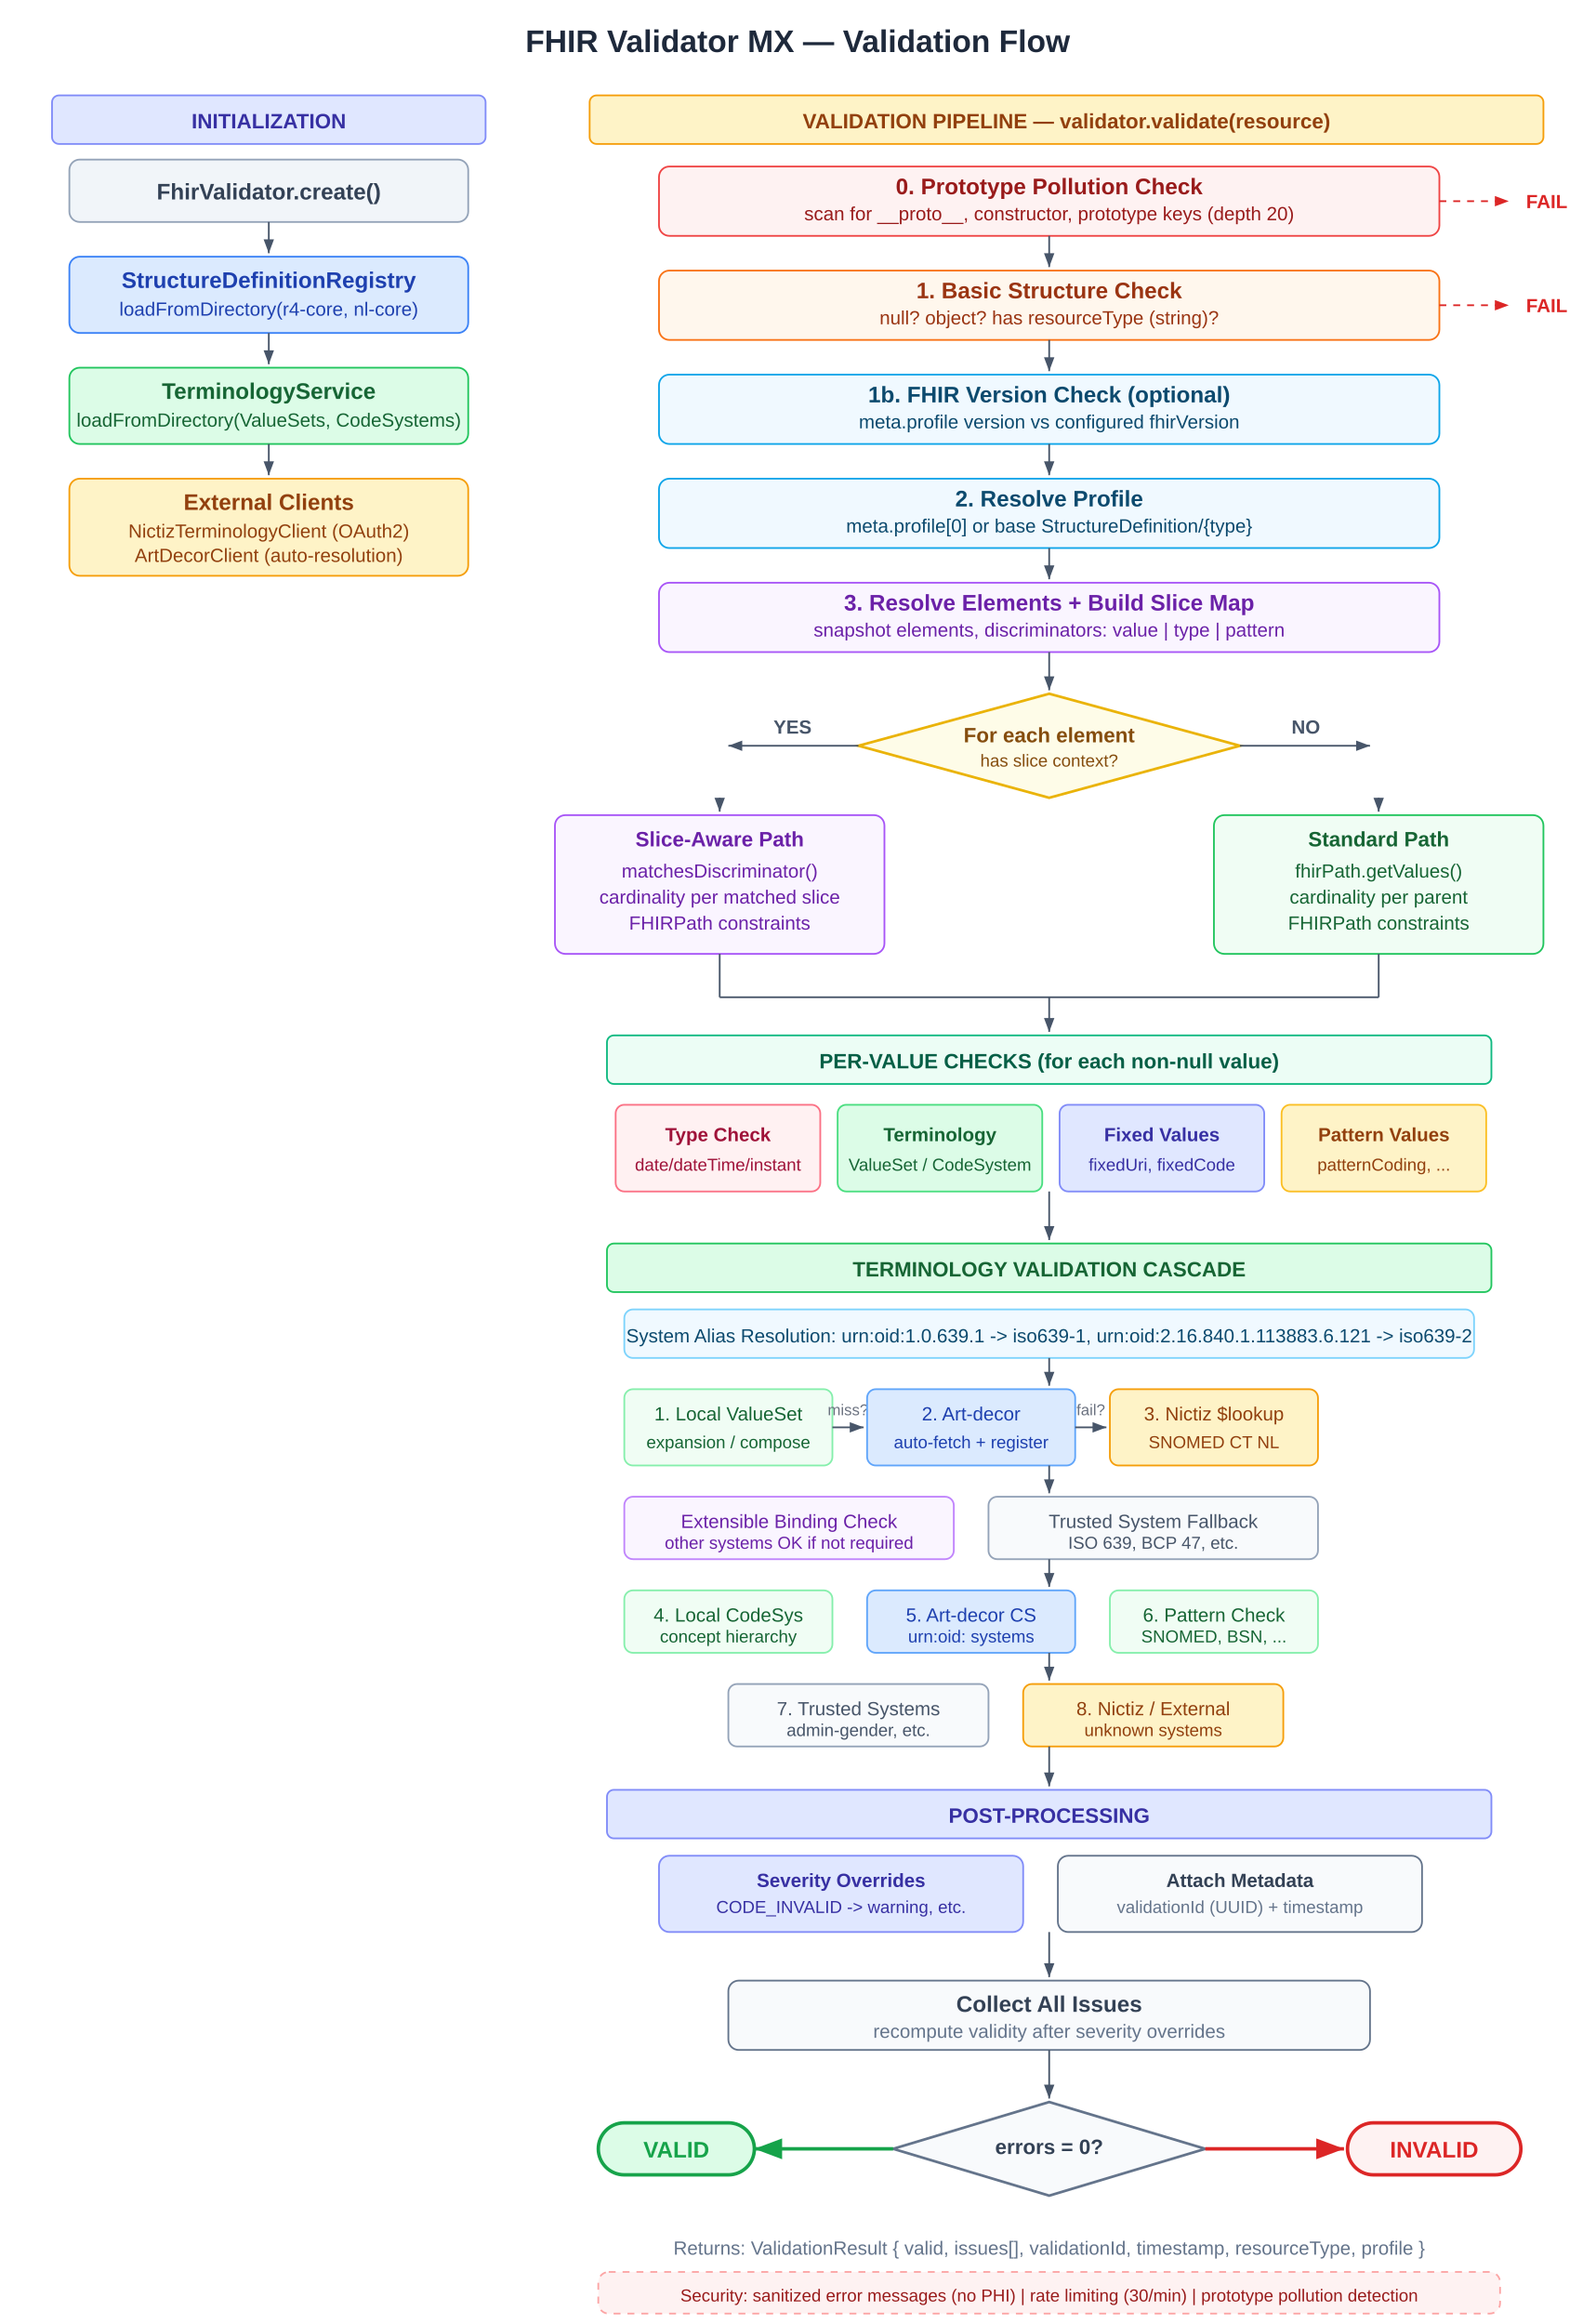
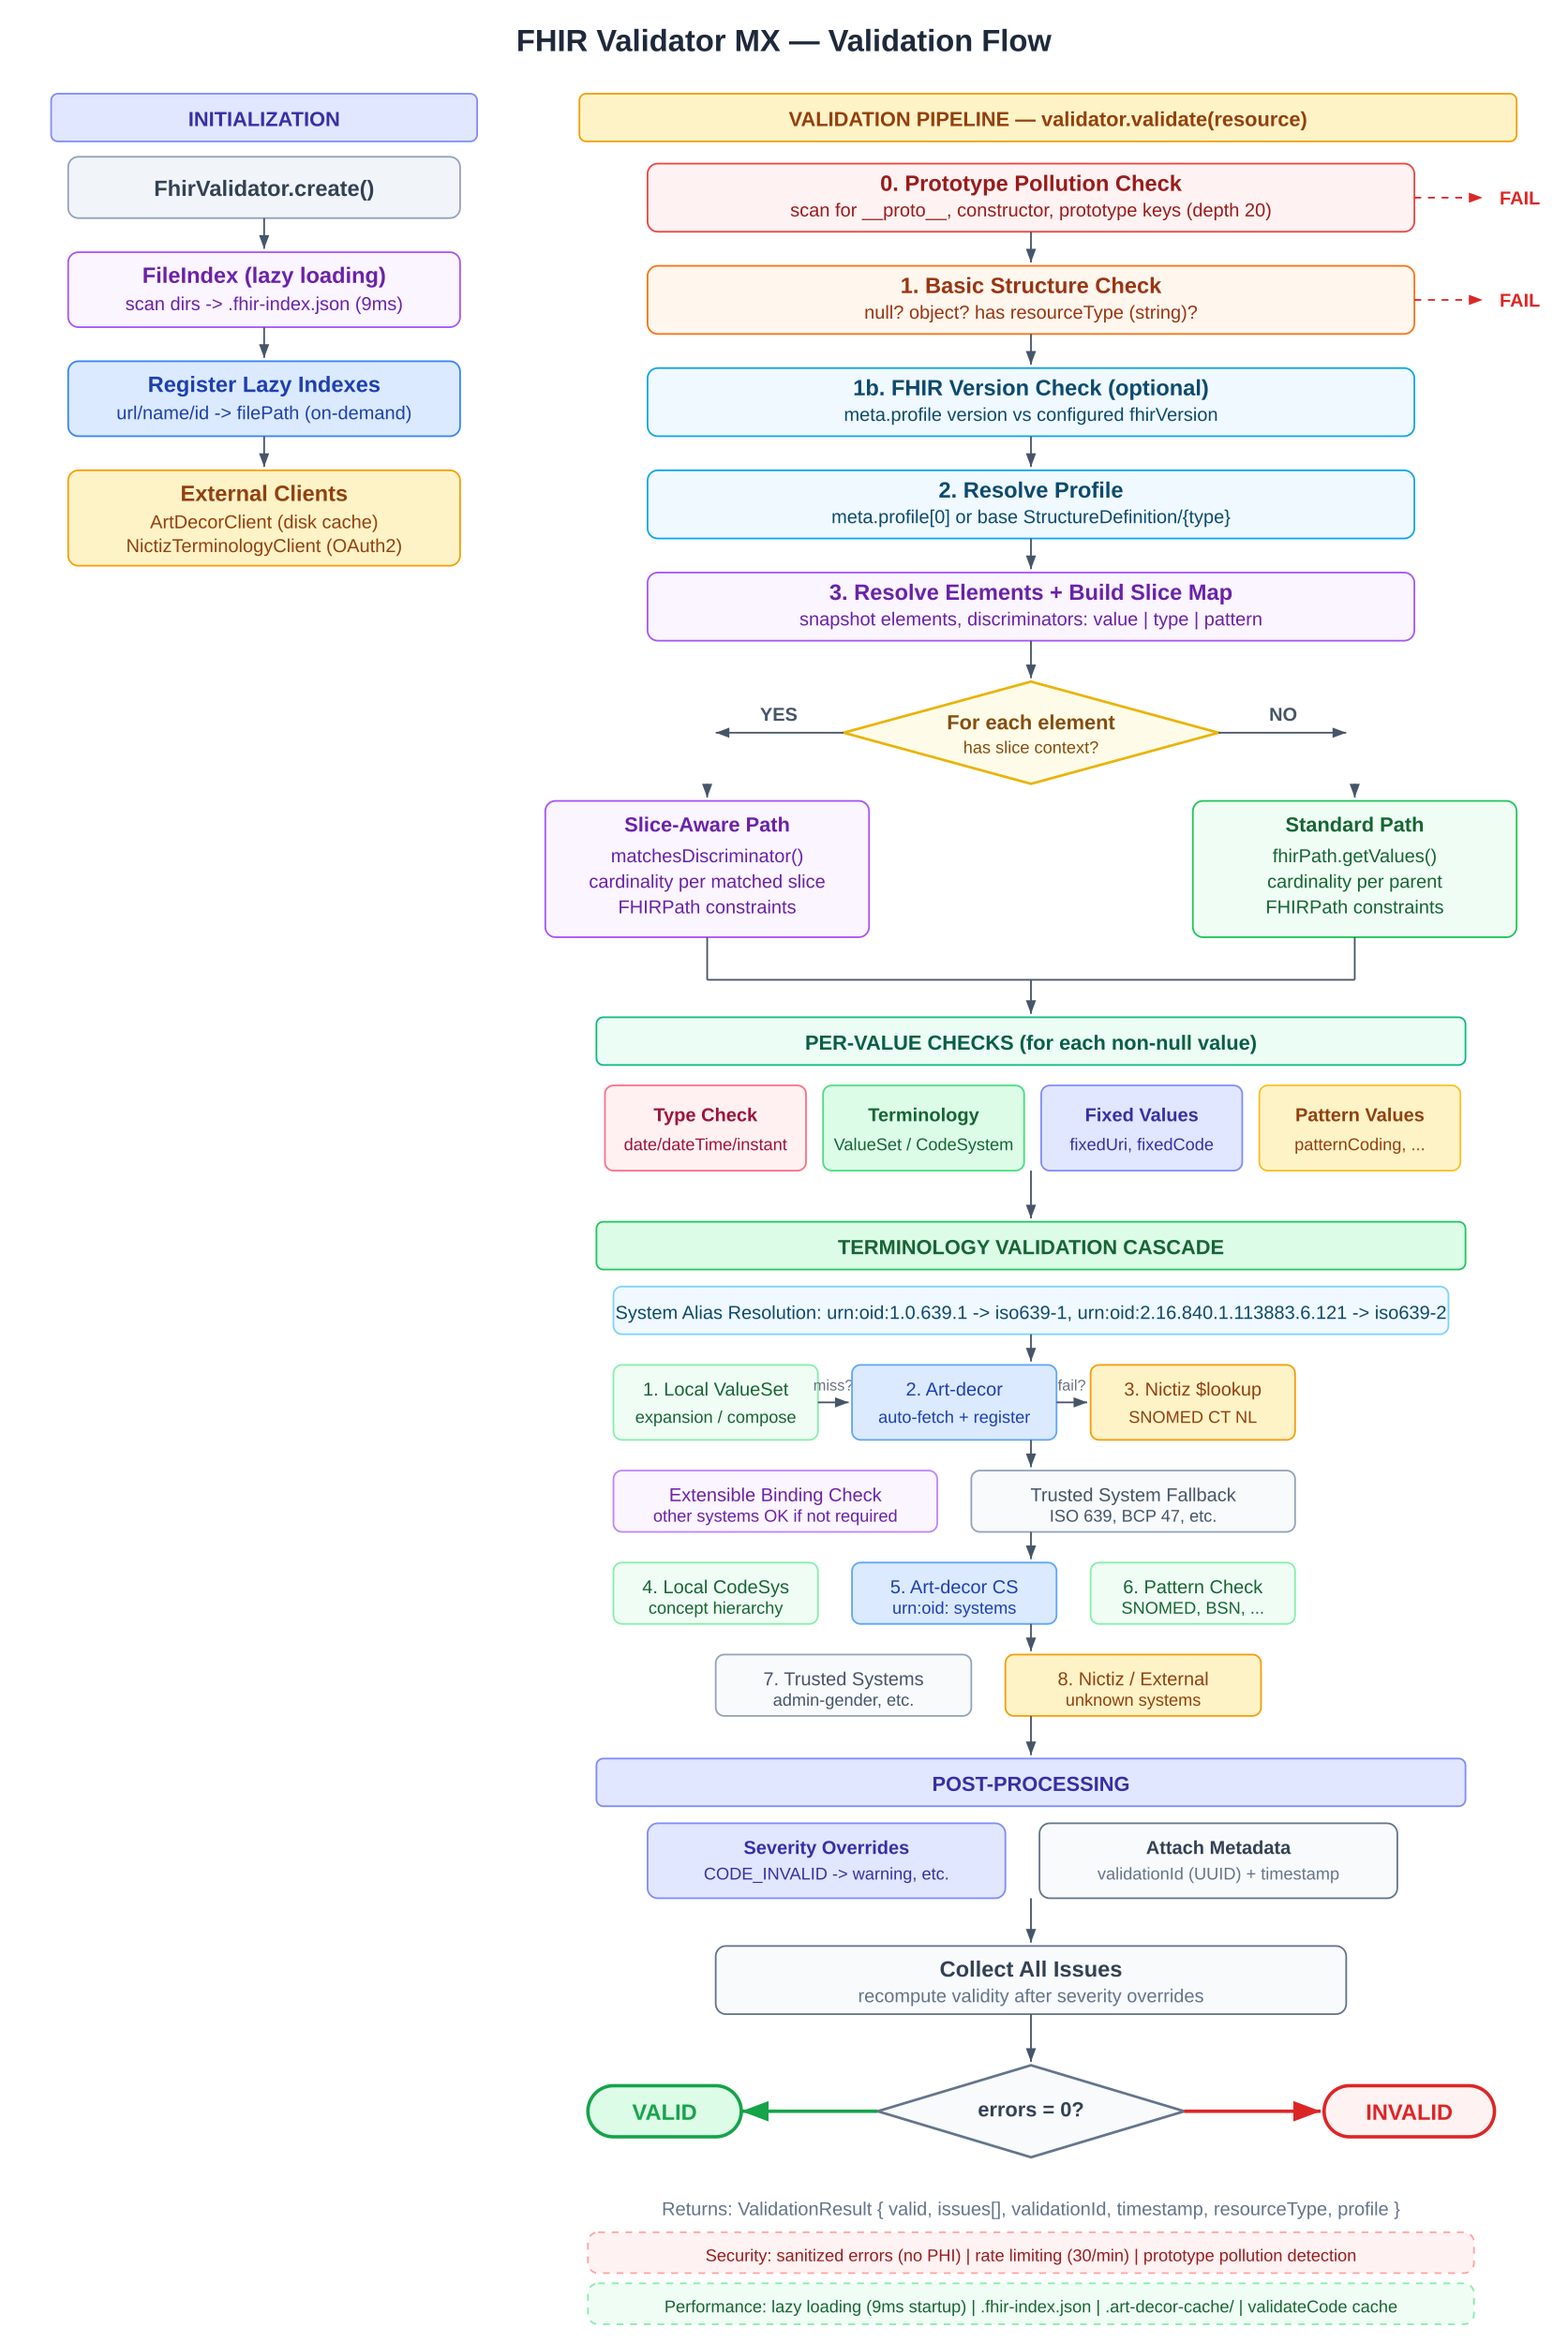
- <svg xmlns="http://www.w3.org/2000/svg" viewBox="0 0 920 1340" font-family="Segoe UI, Arial, sans-serif" font-size="13">
+ <svg xmlns="http://www.w3.org/2000/svg" viewBox="0 0 920 1375" font-family="Segoe UI, Arial, sans-serif" font-size="13">
  <defs>
    <marker id="arrow" markerWidth="8" markerHeight="6" refX="8" refY="3" orient="auto">
      <path d="M0,0 L8,3 L0,6 Z" fill="#475569" />
    </marker>
    <marker id="arrow-red" markerWidth="8" markerHeight="6" refX="8" refY="3" orient="auto">
      <path d="M0,0 L8,3 L0,6 Z" fill="#dc2626" />
    </marker>
    <marker id="arrow-green" markerWidth="8" markerHeight="6" refX="8" refY="3" orient="auto">
      <path d="M0,0 L8,3 L0,6 Z" fill="#16a34a" />
    </marker>
  </defs>
  <text x="460" y="30" text-anchor="middle" font-size="18" font-weight="bold" fill="#1e293b">FHIR Validator MX — Validation Flow</text>
  <rect x="30" y="55" width="250" height="28" rx="4" fill="#e0e7ff" stroke="#818cf8" stroke-width="1" />
  <text x="155" y="74" text-anchor="middle" font-weight="bold" fill="#3730a3" font-size="12">INITIALIZATION</text>
  <rect x="40" y="92" width="230" height="36" rx="6" fill="#f1f5f9" stroke="#94a3b8" />
  <text x="155" y="115" text-anchor="middle" font-weight="600" fill="#334155">FhirValidator.create()</text>
  <line x1="155" y1="128" x2="155" y2="146" stroke="#475569" marker-end="url(#arrow)" />
-   <rect x="40" y="148" width="230" height="44" rx="6" fill="#dbeafe" stroke="#3b82f6" />
-   <text x="155" y="166" text-anchor="middle" fill="#1e40af" font-weight="600">StructureDefinitionRegistry</text>
-   <text x="155" y="182" text-anchor="middle" fill="#1e40af" font-size="11">loadFromDirectory(r4-core, nl-core)</text>
+   <rect x="40" y="148" width="230" height="44" rx="6" fill="#faf5ff" stroke="#a855f7" />
+   <text x="155" y="166" text-anchor="middle" fill="#6b21a8" font-weight="600">FileIndex (lazy loading)</text>
+   <text x="155" y="182" text-anchor="middle" fill="#6b21a8" font-size="11">scan dirs -&gt; .fhir-index.json (9ms)</text>
  <line x1="155" y1="192" x2="155" y2="210" stroke="#475569" marker-end="url(#arrow)" />
-   <rect x="40" y="212" width="230" height="44" rx="6" fill="#dcfce7" stroke="#22c55e" />
-   <text x="155" y="230" text-anchor="middle" fill="#166534" font-weight="600">TerminologyService</text>
-   <text x="155" y="246" text-anchor="middle" fill="#166534" font-size="11">loadFromDirectory(ValueSets, CodeSystems)</text>
+   <rect x="40" y="212" width="230" height="44" rx="6" fill="#dbeafe" stroke="#3b82f6" />
+   <text x="155" y="230" text-anchor="middle" fill="#1e40af" font-weight="600">Register Lazy Indexes</text>
+   <text x="155" y="246" text-anchor="middle" fill="#1e40af" font-size="11">url/name/id -&gt; filePath (on-demand)</text>
  <line x1="155" y1="256" x2="155" y2="274" stroke="#475569" marker-end="url(#arrow)" />
  <rect x="40" y="276" width="230" height="56" rx="6" fill="#fef3c7" stroke="#f59e0b" />
  <text x="155" y="294" text-anchor="middle" fill="#92400e" font-weight="600">External Clients</text>
-   <text x="155" y="310" text-anchor="middle" fill="#92400e" font-size="11">NictizTerminologyClient (OAuth2)</text>
-   <text x="155" y="324" text-anchor="middle" fill="#92400e" font-size="11">ArtDecorClient (auto-resolution)</text>
+   <text x="155" y="310" text-anchor="middle" fill="#92400e" font-size="11">ArtDecorClient (disk cache)</text>
+   <text x="155" y="324" text-anchor="middle" fill="#92400e" font-size="11">NictizTerminologyClient (OAuth2)</text>
  <rect x="340" y="55" width="550" height="28" rx="4" fill="#fef3c7" stroke="#f59e0b" stroke-width="1" />
  <text x="615" y="74" text-anchor="middle" font-weight="bold" fill="#92400e" font-size="12">VALIDATION PIPELINE — validator.validate(resource)</text>
  <rect x="380" y="96" width="450" height="40" rx="6" fill="#fef2f2" stroke="#ef4444" />
  <text x="605" y="112" text-anchor="middle" font-weight="600" fill="#991b1b">0. Prototype Pollution Check</text>
  <text x="605" y="127" text-anchor="middle" fill="#991b1b" font-size="11">scan for __proto__, constructor, prototype keys (depth 20)</text>
  <line x1="830" y1="116" x2="870" y2="116" stroke="#dc2626" stroke-dasharray="4" marker-end="url(#arrow-red)" />
  <text x="880" y="120" fill="#dc2626" font-size="11" font-weight="600">FAIL</text>
  <line x1="605" y1="136" x2="605" y2="154" stroke="#475569" marker-end="url(#arrow)" />
  <rect x="380" y="156" width="450" height="40" rx="6" fill="#fff7ed" stroke="#f97316" />
  <text x="605" y="172" text-anchor="middle" font-weight="600" fill="#9a3412">1. Basic Structure Check</text>
  <text x="605" y="187" text-anchor="middle" fill="#9a3412" font-size="11">null? object? has resourceType (string)?</text>
  <line x1="830" y1="176" x2="870" y2="176" stroke="#dc2626" stroke-dasharray="4" marker-end="url(#arrow-red)" />
  <text x="880" y="180" fill="#dc2626" font-size="11" font-weight="600">FAIL</text>
  <line x1="605" y1="196" x2="605" y2="214" stroke="#475569" marker-end="url(#arrow)" />
  <rect x="380" y="216" width="450" height="40" rx="6" fill="#f0f9ff" stroke="#0ea5e9" />
  <text x="605" y="232" text-anchor="middle" font-weight="600" fill="#0c4a6e">1b. FHIR Version Check (optional)</text>
  <text x="605" y="247" text-anchor="middle" fill="#0c4a6e" font-size="11">meta.profile version vs configured fhirVersion</text>
  <line x1="605" y1="256" x2="605" y2="274" stroke="#475569" marker-end="url(#arrow)" />
  <rect x="380" y="276" width="450" height="40" rx="6" fill="#f0f9ff" stroke="#0ea5e9" />
  <text x="605" y="292" text-anchor="middle" font-weight="600" fill="#0c4a6e">2. Resolve Profile</text>
  <text x="605" y="307" text-anchor="middle" fill="#0c4a6e" font-size="11">meta.profile[0] or base StructureDefinition/{type}</text>
  <line x1="605" y1="316" x2="605" y2="334" stroke="#475569" marker-end="url(#arrow)" />
  <rect x="380" y="336" width="450" height="40" rx="6" fill="#faf5ff" stroke="#a855f7" />
  <text x="605" y="352" text-anchor="middle" font-weight="600" fill="#6b21a8">3. Resolve Elements + Build Slice Map</text>
  <text x="605" y="367" text-anchor="middle" fill="#6b21a8" font-size="11">snapshot elements, discriminators: value | type | pattern</text>
  <line x1="605" y1="376" x2="605" y2="398" stroke="#475569" marker-end="url(#arrow)" />
  <polygon points="605,400 715,430 605,460 495,430" fill="#fefce8" stroke="#eab308" stroke-width="1.5" />
  <text x="605" y="428" text-anchor="middle" font-weight="600" fill="#854d0e" font-size="12">For each element</text>
  <text x="605" y="442" text-anchor="middle" fill="#854d0e" font-size="10">has slice context?</text>
  <line x1="495" y1="430" x2="420" y2="430" stroke="#475569" marker-end="url(#arrow)" />
  <text x="457" y="423" text-anchor="middle" fill="#475569" font-size="11" font-weight="600">YES</text>
  <rect x="320" y="470" width="190" height="80" rx="6" fill="#faf5ff" stroke="#a855f7" />
  <text x="415" y="488" text-anchor="middle" font-weight="600" fill="#6b21a8" font-size="12">Slice-Aware Path</text>
  <text x="415" y="506" text-anchor="middle" fill="#6b21a8" font-size="11">matchesDiscriminator()</text>
  <text x="415" y="521" text-anchor="middle" fill="#6b21a8" font-size="11">cardinality per matched slice</text>
  <text x="415" y="536" text-anchor="middle" fill="#6b21a8" font-size="11">FHIRPath constraints</text>
  <line x1="415" y1="460" x2="415" y2="468" stroke="#475569" marker-end="url(#arrow)" />
  <line x1="715" y1="430" x2="790" y2="430" stroke="#475569" marker-end="url(#arrow)" />
  <text x="753" y="423" text-anchor="middle" fill="#475569" font-size="11" font-weight="600">NO</text>
  <rect x="700" y="470" width="190" height="80" rx="6" fill="#f0fdf4" stroke="#22c55e" />
  <text x="795" y="488" text-anchor="middle" font-weight="600" fill="#166534" font-size="12">Standard Path</text>
  <text x="795" y="506" text-anchor="middle" fill="#166534" font-size="11">fhirPath.getValues()</text>
  <text x="795" y="521" text-anchor="middle" fill="#166534" font-size="11">cardinality per parent</text>
  <text x="795" y="536" text-anchor="middle" fill="#166534" font-size="11">FHIRPath constraints</text>
  <line x1="795" y1="460" x2="795" y2="468" stroke="#475569" marker-end="url(#arrow)" />
  <line x1="415" y1="550" x2="415" y2="575" stroke="#475569" />
  <line x1="795" y1="550" x2="795" y2="575" stroke="#475569" />
  <line x1="415" y1="575" x2="795" y2="575" stroke="#475569" />
  <line x1="605" y1="575" x2="605" y2="595" stroke="#475569" marker-end="url(#arrow)" />
  <rect x="350" y="597" width="510" height="28" rx="4" fill="#ecfdf5" stroke="#10b981" stroke-width="1" />
  <text x="605" y="616" text-anchor="middle" font-weight="bold" fill="#065f46" font-size="12">PER-VALUE CHECKS (for each non-null value)</text>
  <rect x="355" y="637" width="118" height="50" rx="5" fill="#fff1f2" stroke="#fb7185" />
  <text x="414" y="658" text-anchor="middle" font-weight="600" fill="#9f1239" font-size="11">Type Check</text>
  <text x="414" y="675" text-anchor="middle" fill="#9f1239" font-size="10">date/dateTime/instant</text>
  <rect x="483" y="637" width="118" height="50" rx="5" fill="#dcfce7" stroke="#4ade80" />
  <text x="542" y="658" text-anchor="middle" font-weight="600" fill="#166534" font-size="11">Terminology</text>
  <text x="542" y="675" text-anchor="middle" fill="#166534" font-size="10">ValueSet / CodeSystem</text>
  <rect x="611" y="637" width="118" height="50" rx="5" fill="#e0e7ff" stroke="#818cf8" />
  <text x="670" y="658" text-anchor="middle" font-weight="600" fill="#3730a3" font-size="11">Fixed Values</text>
  <text x="670" y="675" text-anchor="middle" fill="#3730a3" font-size="10">fixedUri, fixedCode</text>
  <rect x="739" y="637" width="118" height="50" rx="5" fill="#fef3c7" stroke="#fbbf24" />
  <text x="798" y="658" text-anchor="middle" font-weight="600" fill="#92400e" font-size="11">Pattern Values</text>
  <text x="798" y="675" text-anchor="middle" fill="#92400e" font-size="10">patternCoding, ...</text>
  <line x1="605" y1="687" x2="605" y2="715" stroke="#475569" marker-end="url(#arrow)" />
  <rect x="350" y="717" width="510" height="28" rx="4" fill="#dcfce7" stroke="#22c55e" stroke-width="1" />
  <text x="605" y="736" text-anchor="middle" font-weight="bold" fill="#166534" font-size="12">TERMINOLOGY VALIDATION CASCADE</text>
  <rect x="360" y="755" width="490" height="28" rx="5" fill="#f0f9ff" stroke="#7dd3fc" />
  <text x="605" y="774" text-anchor="middle" fill="#0c4a6e" font-size="11">System Alias Resolution: urn:oid:1.0.639.1 -&gt; iso639-1, urn:oid:2.16.840.1.113883.6.121 -&gt; iso639-2</text>
  <line x1="605" y1="783" x2="605" y2="799" stroke="#475569" marker-end="url(#arrow)" />
  <rect x="360" y="801" width="120" height="44" rx="5" fill="#f0fdf4" stroke="#86efac" />
  <text x="420" y="819" text-anchor="middle" fill="#166534" font-size="11">1. Local ValueSet</text>
  <text x="420" y="835" text-anchor="middle" fill="#166534" font-size="10">expansion / compose</text>
  <line x1="480" y1="823" x2="498" y2="823" stroke="#475569" marker-end="url(#arrow)" />
  <text x="489" y="816" text-anchor="middle" fill="#6b7280" font-size="9">miss?</text>
  <rect x="500" y="801" width="120" height="44" rx="5" fill="#dbeafe" stroke="#60a5fa" />
  <text x="560" y="819" text-anchor="middle" fill="#1e40af" font-size="11">2. Art-decor</text>
  <text x="560" y="835" text-anchor="middle" fill="#1e40af" font-size="10">auto-fetch + register</text>
  <line x1="620" y1="823" x2="638" y2="823" stroke="#475569" marker-end="url(#arrow)" />
  <text x="629" y="816" text-anchor="middle" fill="#6b7280" font-size="9">fail?</text>
  <rect x="640" y="801" width="120" height="44" rx="5" fill="#fef3c7" stroke="#f59e0b" />
  <text x="700" y="819" text-anchor="middle" fill="#92400e" font-size="11">3. Nictiz $lookup</text>
  <text x="700" y="835" text-anchor="middle" fill="#92400e" font-size="10">SNOMED CT NL</text>
  <line x1="605" y1="845" x2="605" y2="861" stroke="#475569" marker-end="url(#arrow)" />
  <rect x="360" y="863" width="190" height="36" rx="5" fill="#faf5ff" stroke="#c084fc" />
  <text x="455" y="881" text-anchor="middle" fill="#6b21a8" font-size="11">Extensible Binding Check</text>
  <text x="455" y="893" text-anchor="middle" fill="#6b21a8" font-size="10">other systems OK if not required</text>
  <rect x="570" y="863" width="190" height="36" rx="5" fill="#f8fafc" stroke="#94a3b8" />
  <text x="665" y="881" text-anchor="middle" fill="#475569" font-size="11">Trusted System Fallback</text>
  <text x="665" y="893" text-anchor="middle" fill="#475569" font-size="10">ISO 639, BCP 47, etc.</text>
  <line x1="605" y1="899" x2="605" y2="915" stroke="#475569" marker-end="url(#arrow)" />
  <rect x="360" y="917" width="120" height="36" rx="5" fill="#f0fdf4" stroke="#86efac" />
  <text x="420" y="935" text-anchor="middle" fill="#166534" font-size="11">4. Local CodeSys</text>
  <text x="420" y="947" text-anchor="middle" fill="#166534" font-size="10">concept hierarchy</text>
  <rect x="500" y="917" width="120" height="36" rx="5" fill="#dbeafe" stroke="#60a5fa" />
  <text x="560" y="935" text-anchor="middle" fill="#1e40af" font-size="11">5. Art-decor CS</text>
  <text x="560" y="947" text-anchor="middle" fill="#1e40af" font-size="10">urn:oid: systems</text>
  <rect x="640" y="917" width="120" height="36" rx="5" fill="#f0fdf4" stroke="#86efac" />
  <text x="700" y="935" text-anchor="middle" fill="#166534" font-size="11">6. Pattern Check</text>
  <text x="700" y="947" text-anchor="middle" fill="#166534" font-size="10">SNOMED, BSN, ...</text>
  <line x1="605" y1="953" x2="605" y2="969" stroke="#475569" marker-end="url(#arrow)" />
  <rect x="420" y="971" width="150" height="36" rx="5" fill="#f8fafc" stroke="#94a3b8" />
  <text x="495" y="989" text-anchor="middle" fill="#475569" font-size="11">7. Trusted Systems</text>
  <text x="495" y="1001" text-anchor="middle" fill="#475569" font-size="10">admin-gender, etc.</text>
  <rect x="590" y="971" width="150" height="36" rx="5" fill="#fef3c7" stroke="#f59e0b" />
  <text x="665" y="989" text-anchor="middle" fill="#92400e" font-size="11">8. Nictiz / External</text>
  <text x="665" y="1001" text-anchor="middle" fill="#92400e" font-size="10">unknown systems</text>
  <line x1="605" y1="1007" x2="605" y2="1030" stroke="#475569" marker-end="url(#arrow)" />
  <rect x="350" y="1032" width="510" height="28" rx="4" fill="#e0e7ff" stroke="#818cf8" stroke-width="1" />
  <text x="605" y="1051" text-anchor="middle" font-weight="bold" fill="#3730a3" font-size="12">POST-PROCESSING</text>
  <rect x="380" y="1070" width="210" height="44" rx="6" fill="#e0e7ff" stroke="#818cf8" />
  <text x="485" y="1088" text-anchor="middle" font-weight="600" fill="#3730a3" font-size="11">Severity Overrides</text>
  <text x="485" y="1103" text-anchor="middle" fill="#3730a3" font-size="10">CODE_INVALID -&gt; warning, etc.</text>
  <rect x="610" y="1070" width="210" height="44" rx="6" fill="#f8fafc" stroke="#64748b" />
  <text x="715" y="1088" text-anchor="middle" font-weight="600" fill="#334155" font-size="11">Attach Metadata</text>
  <text x="715" y="1103" text-anchor="middle" fill="#64748b" font-size="10">validationId (UUID) + timestamp</text>
  <line x1="605" y1="1114" x2="605" y2="1140" stroke="#475569" marker-end="url(#arrow)" />
  <rect x="420" y="1142" width="370" height="40" rx="6" fill="#f8fafc" stroke="#64748b" />
  <text x="605" y="1160" text-anchor="middle" font-weight="600" fill="#334155">Collect All Issues</text>
  <text x="605" y="1175" text-anchor="middle" fill="#64748b" font-size="11">recompute validity after severity overrides</text>
  <line x1="605" y1="1182" x2="605" y2="1210" stroke="#475569" marker-end="url(#arrow)" />
  <polygon points="605,1212 695,1239 605,1266 515,1239" fill="#f8fafc" stroke="#64748b" stroke-width="1.5" />
  <text x="605" y="1242" text-anchor="middle" font-weight="600" fill="#334155" font-size="12">errors = 0?</text>
  <line x1="515" y1="1239" x2="435" y2="1239" stroke="#16a34a" stroke-width="2" marker-end="url(#arrow-green)" />
  <rect x="345" y="1224" width="90" height="30" rx="15" fill="#dcfce7" stroke="#16a34a" stroke-width="2" />
  <text x="390" y="1244" text-anchor="middle" font-weight="bold" fill="#16a34a">VALID</text>
  <line x1="695" y1="1239" x2="775" y2="1239" stroke="#dc2626" stroke-width="2" marker-end="url(#arrow-red)" />
  <rect x="777" y="1224" width="100" height="30" rx="15" fill="#fef2f2" stroke="#dc2626" stroke-width="2" />
  <text x="827" y="1244" text-anchor="middle" font-weight="bold" fill="#dc2626">INVALID</text>
  <text x="605" y="1300" text-anchor="middle" fill="#64748b" font-size="11">Returns: ValidationResult { valid, issues[], validationId, timestamp, resourceType, profile }</text>
  <rect x="345" y="1310" width="520" height="24" rx="6" fill="#fef2f2" stroke="#fca5a5" stroke-dasharray="4" />
-   <text x="605" y="1327" text-anchor="middle" fill="#991b1b" font-size="10">Security: sanitized error messages (no PHI) | rate limiting (30/min) | prototype pollution detection</text>
+   <text x="605" y="1327" text-anchor="middle" fill="#991b1b" font-size="10">Security: sanitized errors (no PHI) | rate limiting (30/min) | prototype pollution detection</text>
+   <rect x="345" y="1340" width="520" height="24" rx="6" fill="#f0fdf4" stroke="#86efac" stroke-dasharray="4" />
+   <text x="605" y="1357" text-anchor="middle" fill="#166534" font-size="10">Performance: lazy loading (9ms startup) | .fhir-index.json | .art-decor-cache/ | validateCode cache</text>
</svg>
